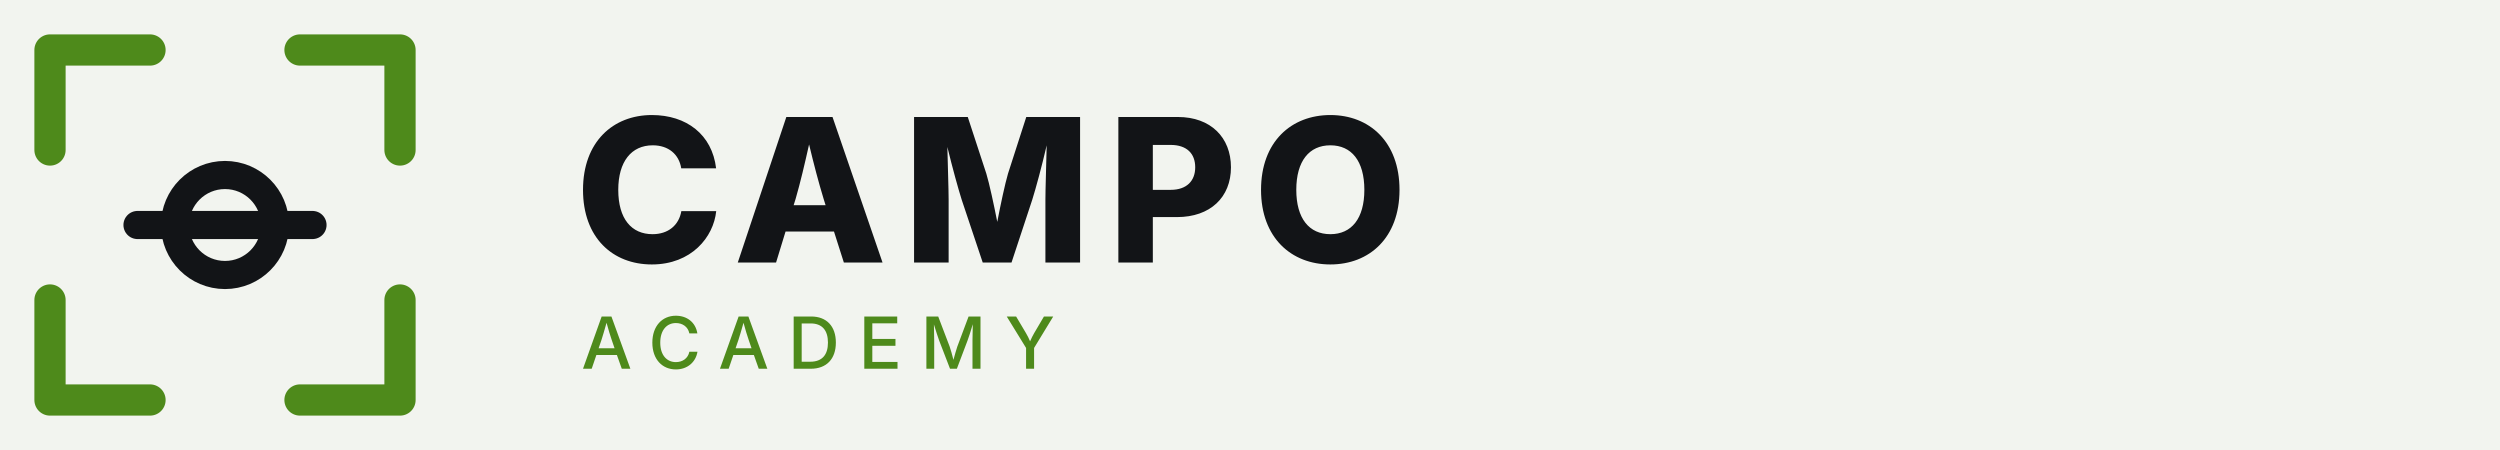
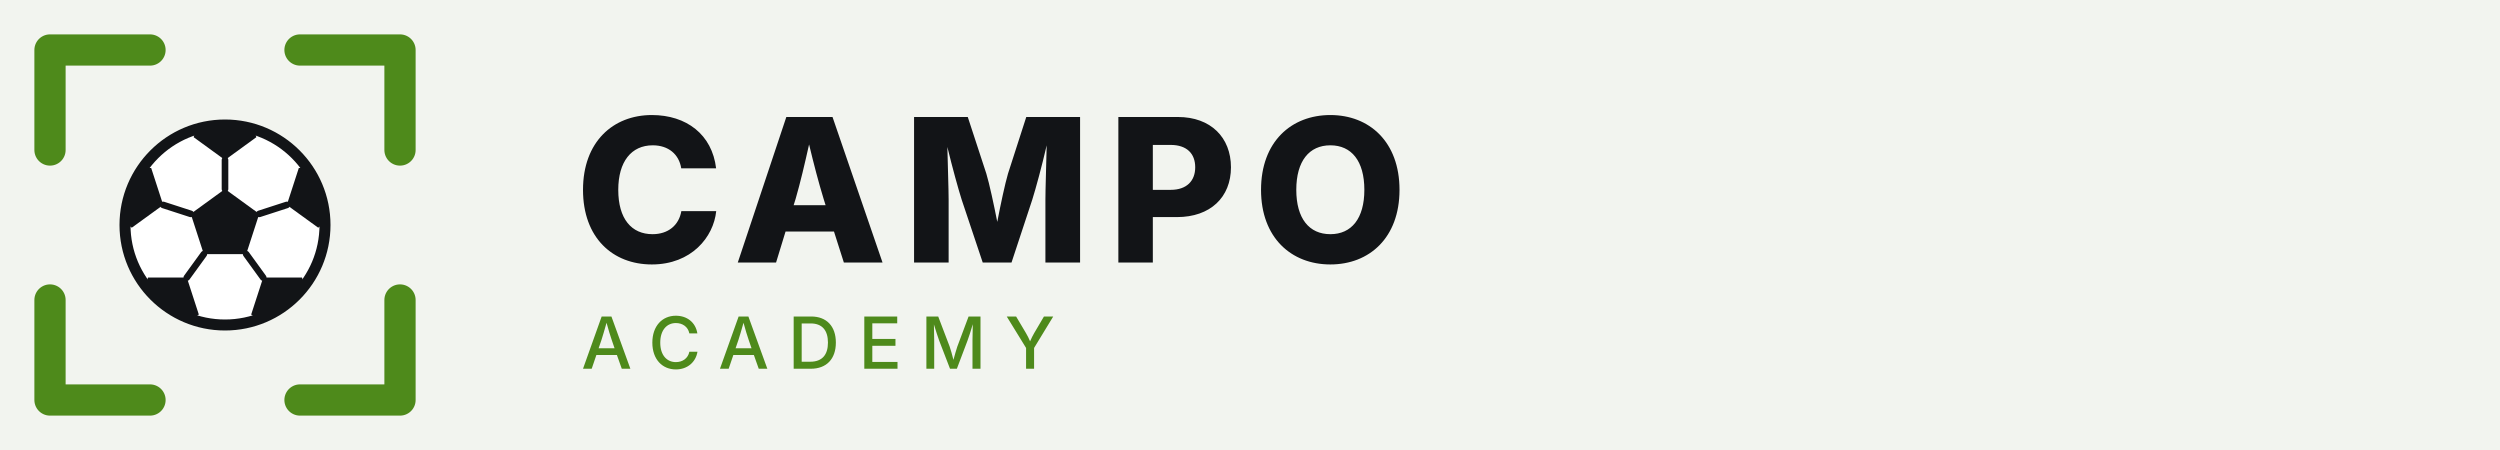
<svg xmlns="http://www.w3.org/2000/svg" viewBox="0 0 400 72">
  <rect width="400" height="72" fill="#F2F4EF" />
  <g>
    <path d="M8 24 V8 H24" fill="none" stroke="#4E8A1B" stroke-width="5" stroke-linecap="round" stroke-linejoin="round" />
    <path d="M48 8 H64 V24" fill="none" stroke="#4E8A1B" stroke-width="5" stroke-linecap="round" stroke-linejoin="round" />
    <path d="M64 48 V64 H48" fill="none" stroke="#4E8A1B" stroke-width="5" stroke-linecap="round" stroke-linejoin="round" />
    <path d="M24 64 H8 V48" fill="none" stroke="#4E8A1B" stroke-width="5" stroke-linecap="round" stroke-linejoin="round" />
-     <path d="M22 36 H50" stroke="#121417" stroke-width="4.5" stroke-linecap="round" />
-     <circle cx="36" cy="36" r="8" fill="none" stroke="#121417" stroke-width="4.5" />
+     <clipPath id="ballclip">
+       <circle cx="36" cy="36" r="16" />
+     </clipPath>
+     <circle cx="36" cy="36" r="16" fill="#FFFFFF" />
+     <g clip-path="url(#ballclip)">
+       <path d="M36 30.24 L41.48 34.22 L39.39 40.66 L32.61 40.66 L30.52 34.22 Z M36 25.6 L30.98 21.95 L32.9 16.05 L39.1 16.05 L41.02 21.95 Z M45.89 32.79 L47.81 26.88 L54.02 26.88 L55.93 32.79 L50.91 36.43 Z M42.11 44.41 L48.32 44.41 L50.24 50.32 L45.22 53.97 L40.19 50.32 Z M29.89 44.41 L31.81 50.32 L26.78 53.97 L21.76 50.32 L23.68 44.41 Z M26.11 32.79 L21.09 36.43 L16.07 32.79 L17.98 26.88 L24.19 26.88 Z" fill="#121417" />
+     </g>
+     <path d="M36 30.24 L36 25.6 M41.48 34.22 L45.89 32.79 M39.39 40.66 L42.11 44.41 M32.61 40.66 L29.89 44.41 M30.52 34.22 L26.11 32.79" fill="none" stroke="#121417" stroke-width="1.06" stroke-linecap="round" />
+     <circle cx="36" cy="36" r="16" fill="none" stroke="#121417" stroke-width="1.76" />
  </g>
  <text x="92" y="42" font-family="Inter, Arial, Helvetica, sans-serif" font-weight="800" font-size="32" letter-spacing="2.5" fill="#121417">CAMPO</text>
  <text x="93" y="59" font-family="Inter, Arial, Helvetica, sans-serif" font-weight="500" font-size="11.5" letter-spacing="3" fill="#4E8A1B">ACADEMY</text>
</svg>
